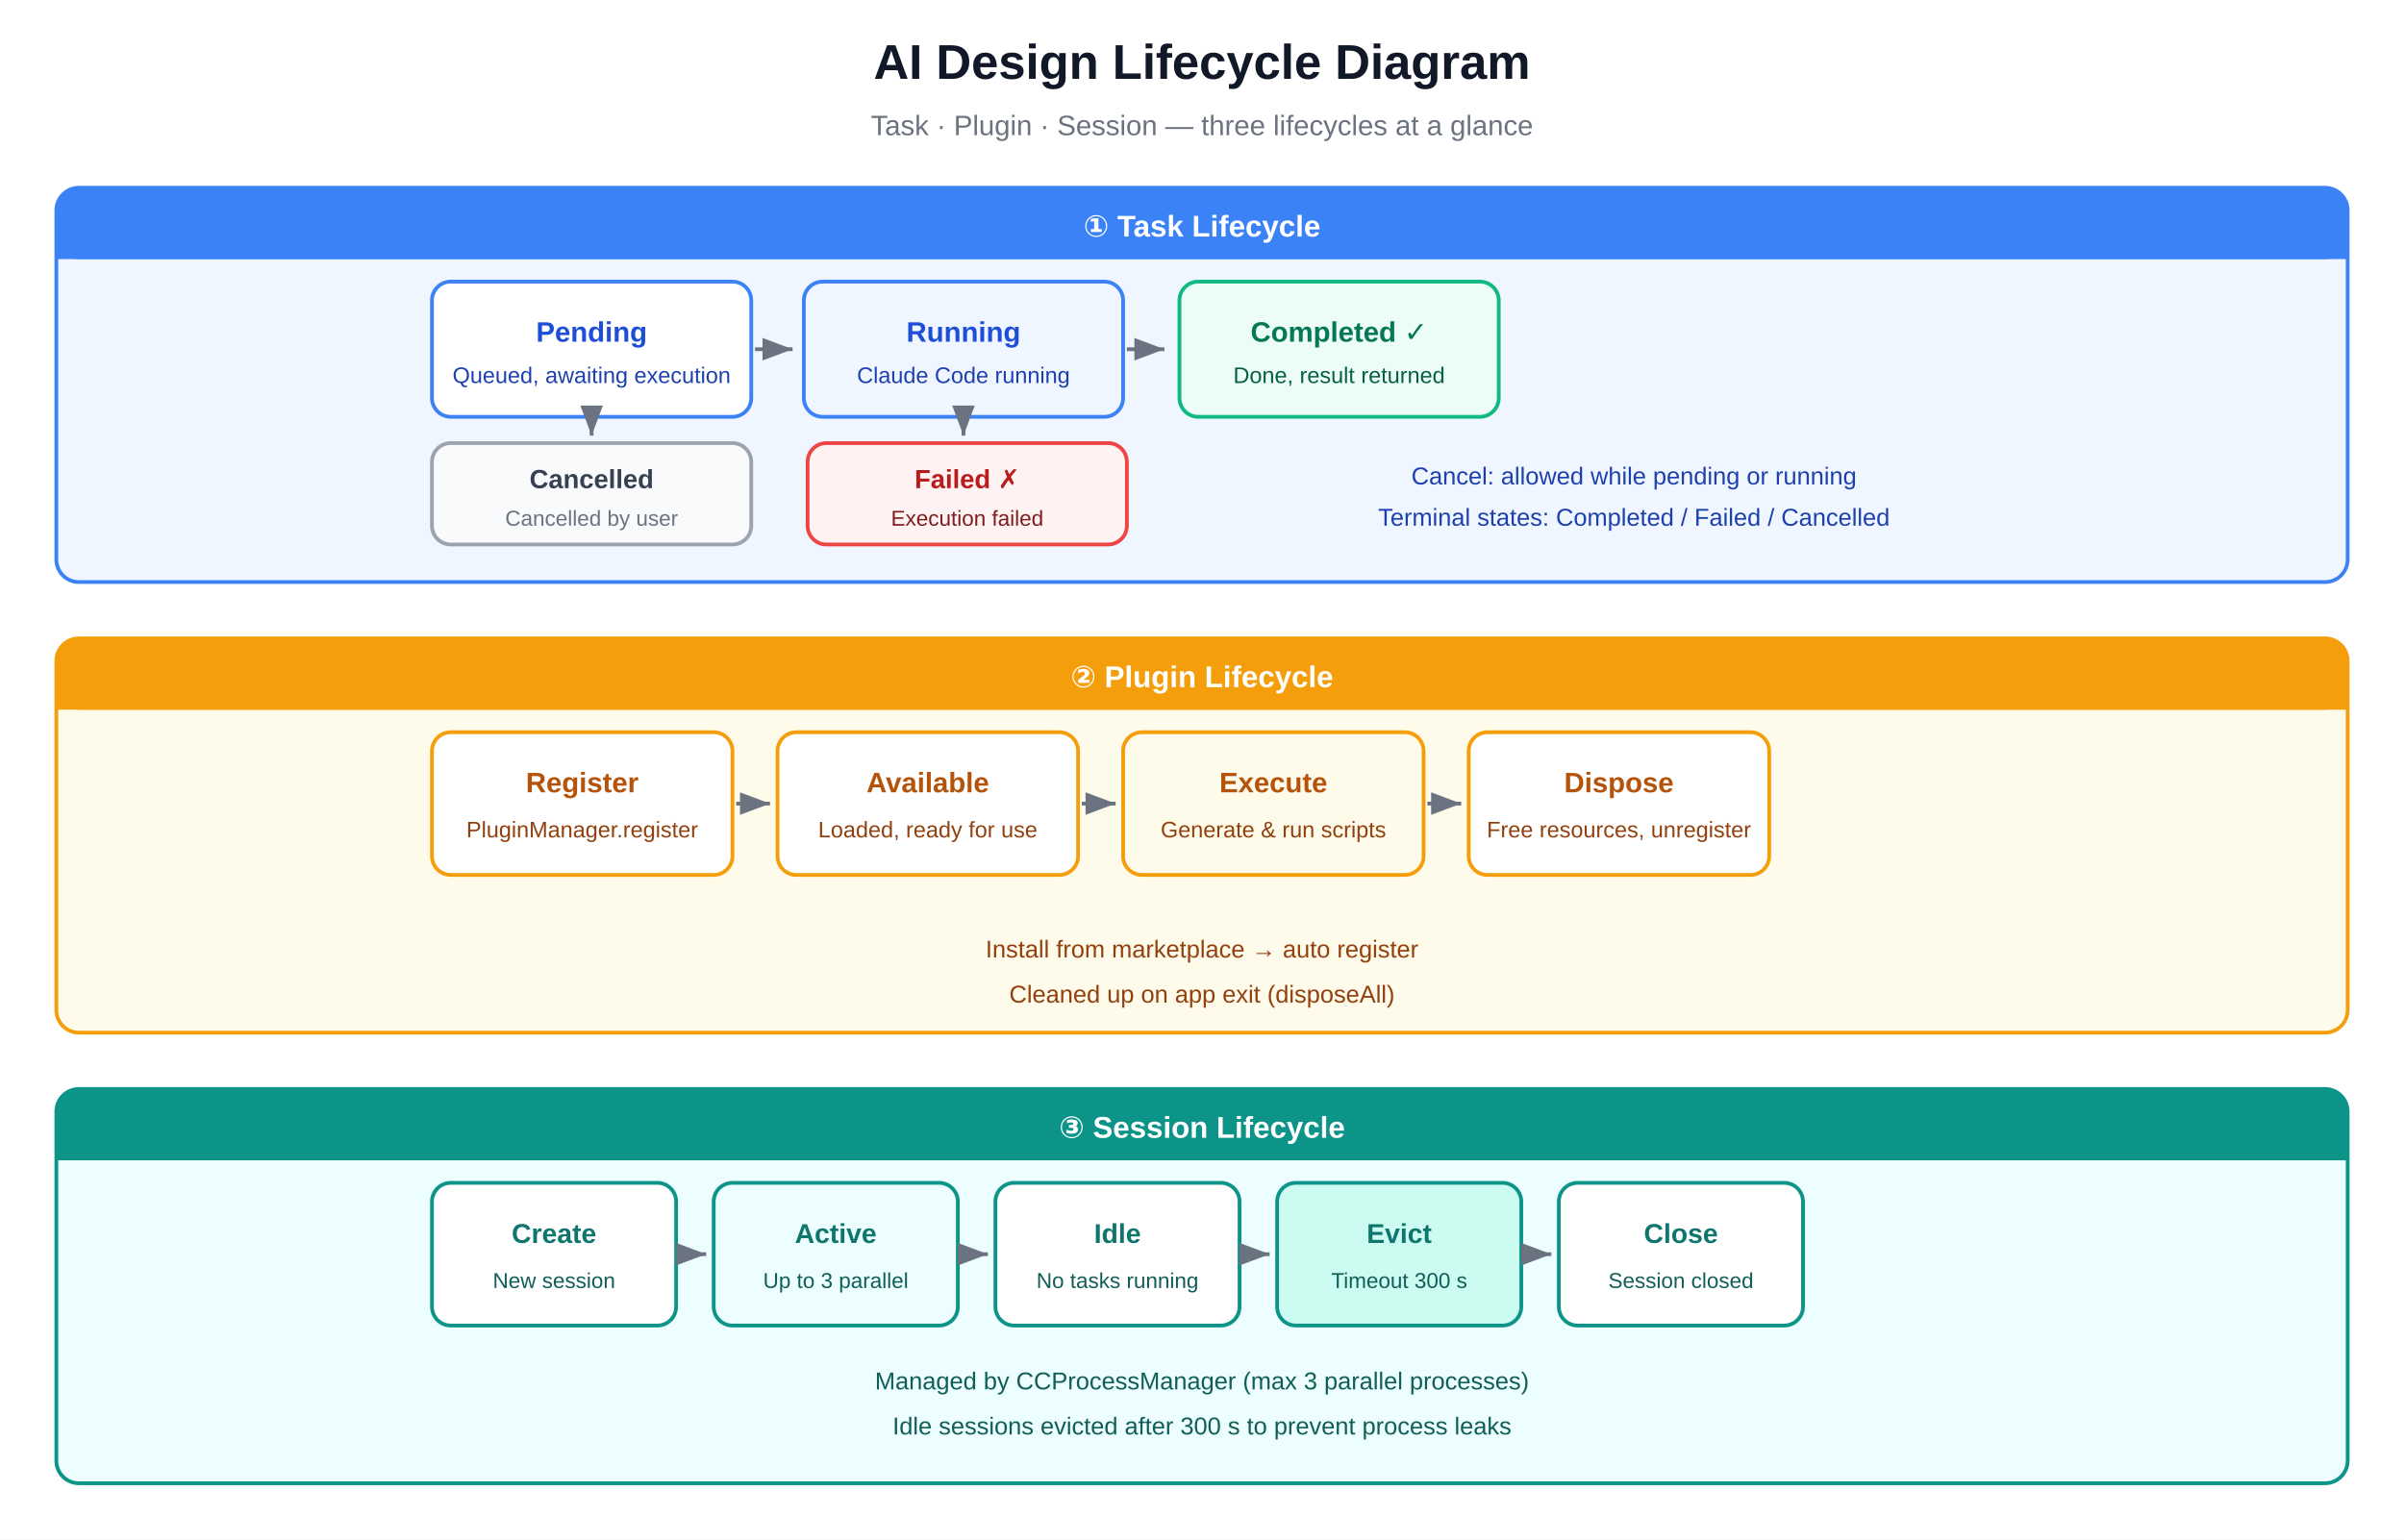
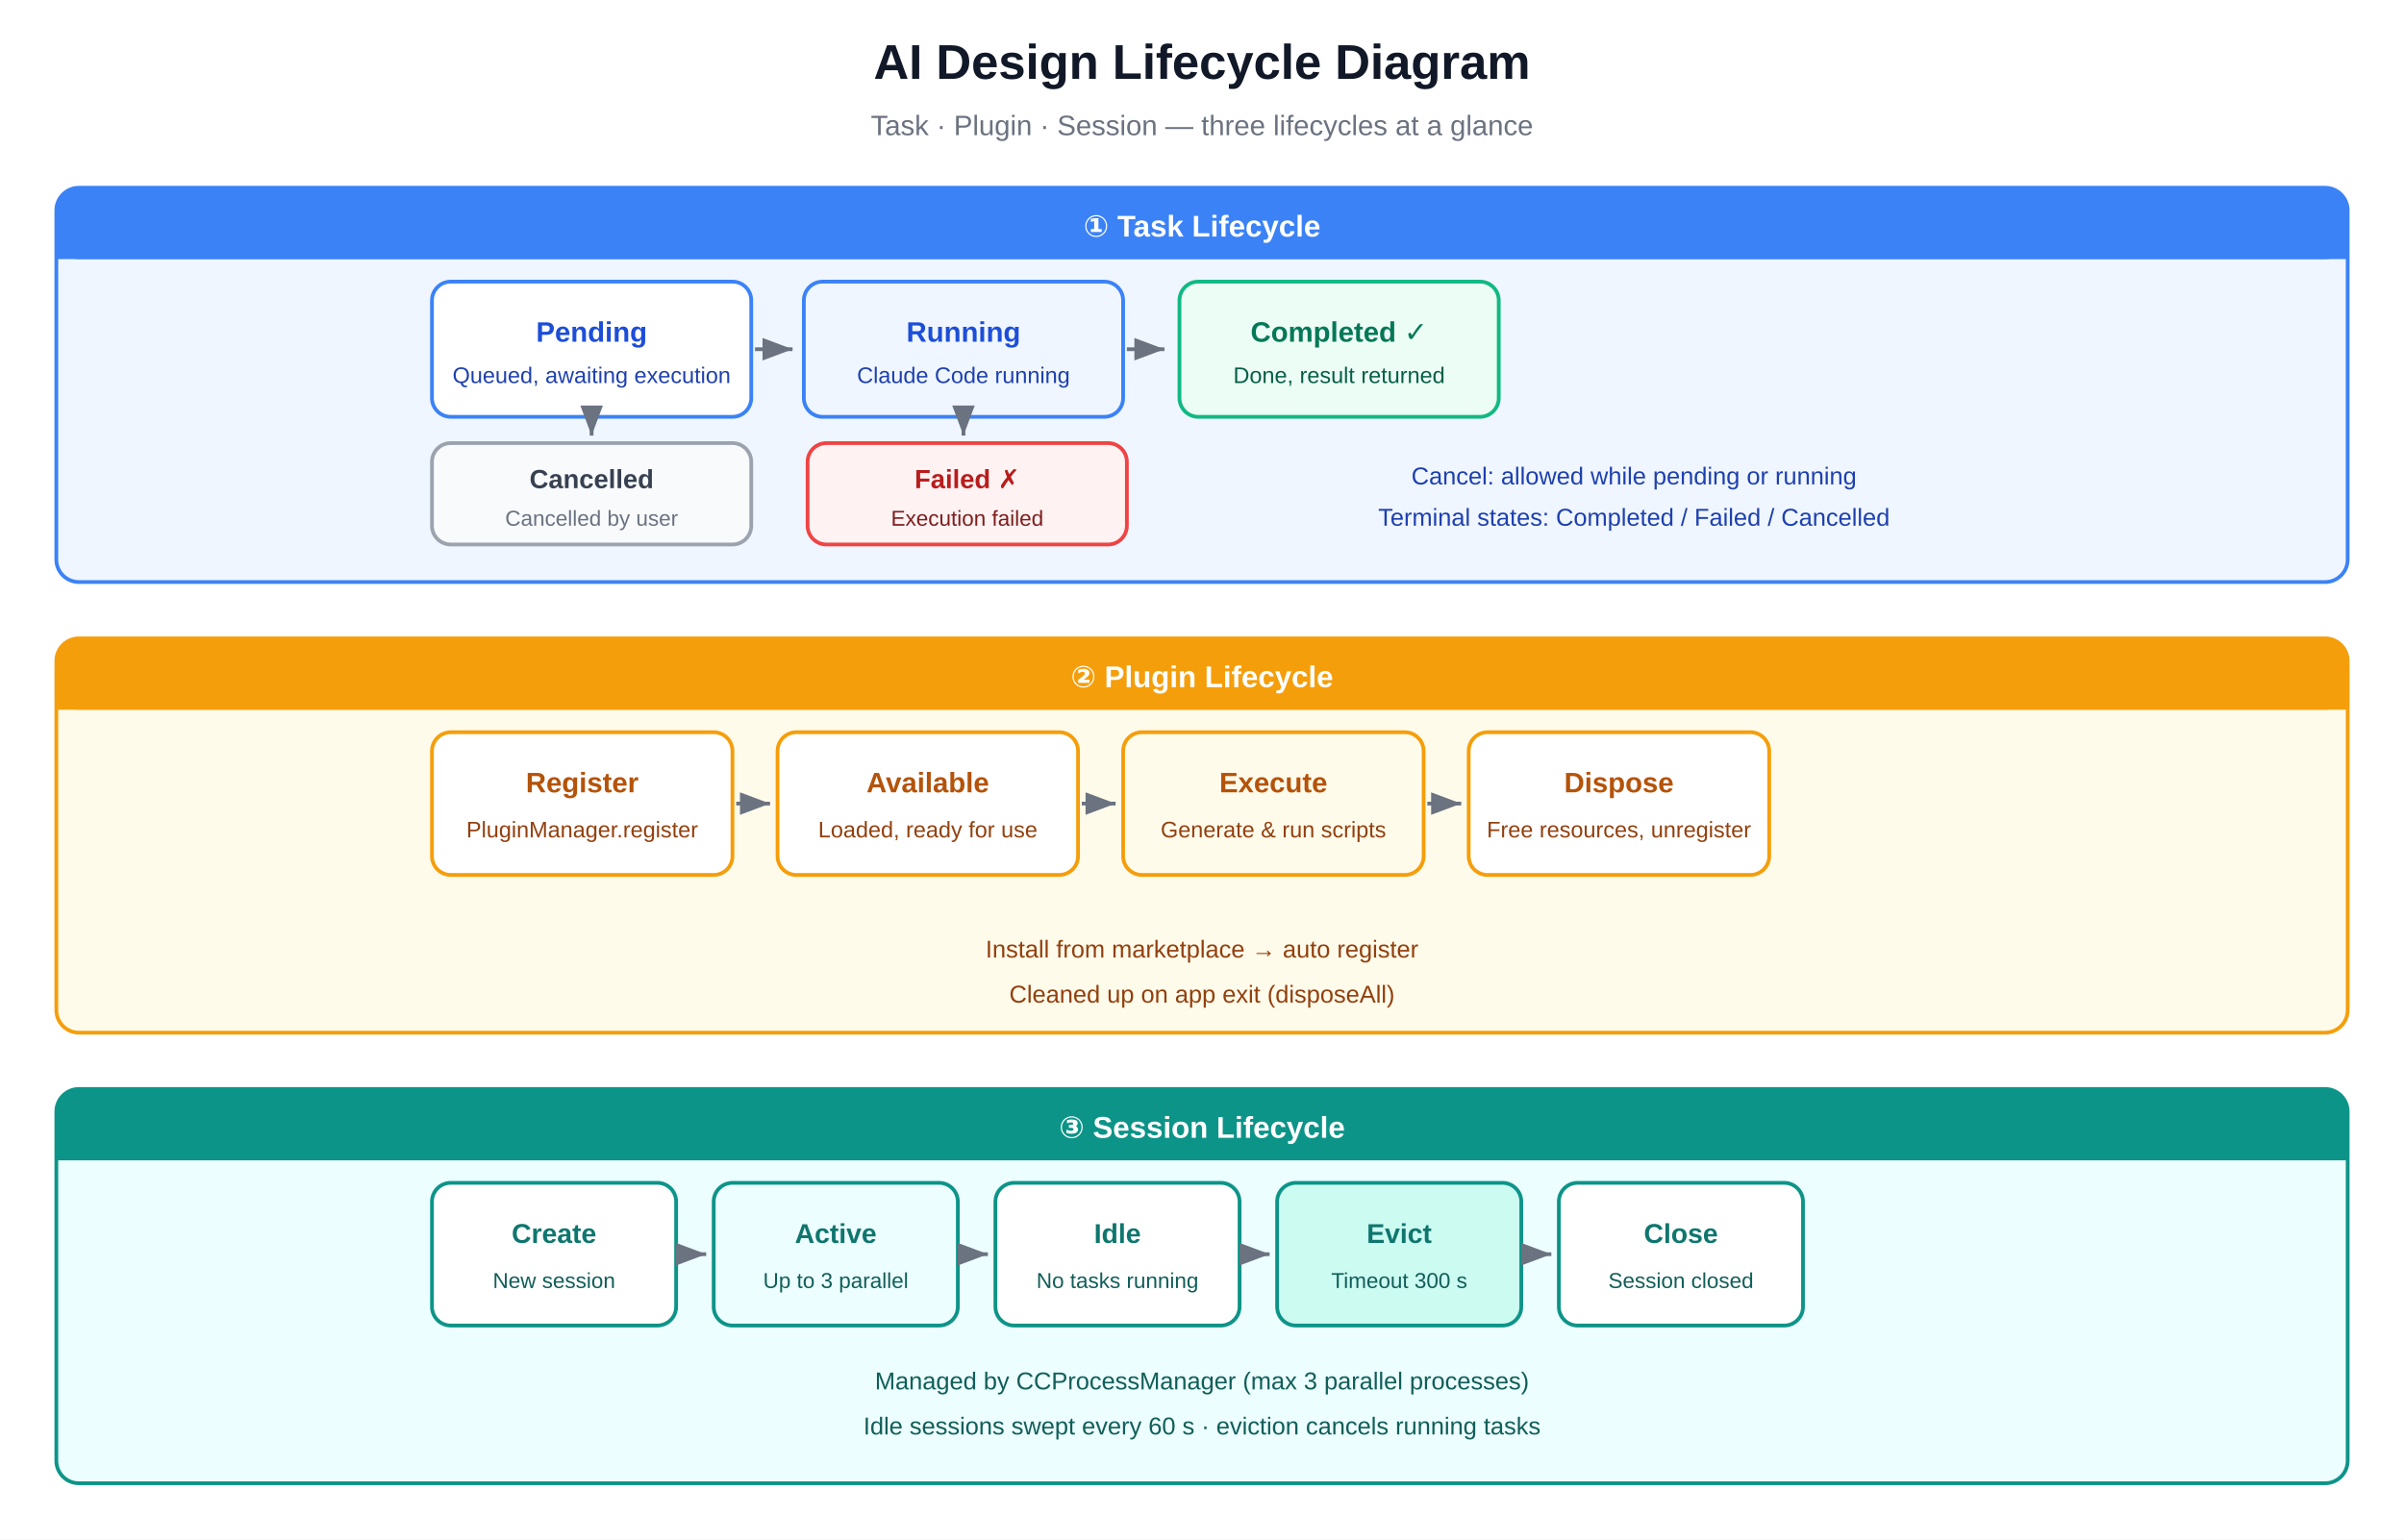
<svg xmlns="http://www.w3.org/2000/svg" width="1280" height="820" viewBox="0 0 1280 820" font-family="'Segoe UI','Helvetica Neue',Arial,sans-serif">
  <defs>
    <marker id="arrow" markerWidth="10" markerHeight="10" refX="8" refY="3" orient="auto">
      <path d="M0,0 L8,3 L0,6 Z" fill="#6b7280" />
    </marker>
    <style>
      .halo { paint-order: stroke; stroke: #ffffff; stroke-width: 4px; }
      .chip { fill: #ffffff; stroke: #d1d5db; stroke-width: 1.2; }
    </style>
  </defs>
  <rect width="1280" height="820" fill="#ffffff" />
  <text x="640" y="42" font-size="26" font-weight="bold" fill="#111827" text-anchor="middle">AI Design Lifecycle Diagram</text>
  <text x="640" y="72" font-size="15" fill="#6b7280" text-anchor="middle">Task · Plugin · Session — three lifecycles at a glance</text>
  <rect x="30" y="100" width="1220" height="210" rx="12" fill="#eff6ff" stroke="#3b82f6" stroke-width="2" />
  <rect x="30" y="100" width="1220" height="38" rx="12" fill="#3b82f6" />
  <rect x="30" y="125" width="1220" height="13" fill="#3b82f6" />
  <text x="640" y="126" font-size="16" font-weight="bold" fill="#ffffff" text-anchor="middle">① Task Lifecycle</text>
  <rect x="230" y="150" width="170" height="72" rx="10" fill="#ffffff" stroke="#3b82f6" stroke-width="2" />
  <text x="315" y="182" font-size="15" font-weight="bold" fill="#1d4ed8" text-anchor="middle">Pending</text>
  <text x="315" y="204" font-size="12" fill="#1e40af" text-anchor="middle">Queued, awaiting execution</text>
  <line x1="402" y1="186" x2="422" y2="186" stroke="#6b7280" stroke-width="2" marker-end="url(#arrow)" />
  <rect x="428" y="150" width="170" height="72" rx="10" fill="#eff6ff" stroke="#3b82f6" stroke-width="2" />
  <text x="513" y="182" font-size="15" font-weight="bold" fill="#1d4ed8" text-anchor="middle">Running</text>
  <text x="513" y="204" font-size="12" fill="#1e40af" text-anchor="middle">Claude Code running</text>
  <line x1="600" y1="186" x2="620" y2="186" stroke="#6b7280" stroke-width="2" marker-end="url(#arrow)" />
  <rect x="628" y="150" width="170" height="72" rx="10" fill="#ecfdf5" stroke="#10b981" stroke-width="2" />
  <text x="713" y="182" font-size="15" font-weight="bold" fill="#047857" text-anchor="middle">Completed ✓</text>
  <text x="713" y="204" font-size="12" fill="#065f46" text-anchor="middle">Done, result returned</text>
  <line x1="315" y1="222" x2="315" y2="232" stroke="#6b7280" stroke-width="2" marker-end="url(#arrow)" />
  <rect x="230" y="236" width="170" height="54" rx="10" fill="#f8fafc" stroke="#9ca3af" stroke-width="2" />
  <text x="315" y="260" font-size="14" font-weight="bold" fill="#374151" text-anchor="middle">Cancelled</text>
  <text x="315" y="280" font-size="11.5" fill="#6b7280" text-anchor="middle">Cancelled by user</text>
  <line x1="513" y1="222" x2="513" y2="232" stroke="#6b7280" stroke-width="2" marker-end="url(#arrow)" />
  <rect x="430" y="236" width="170" height="54" rx="10" fill="#fef2f2" stroke="#ef4444" stroke-width="2" />
  <text x="515" y="260" font-size="14" font-weight="bold" fill="#b91c1c" text-anchor="middle">Failed ✗</text>
  <text x="515" y="280" font-size="11.5" fill="#7f1d1d" text-anchor="middle">Execution failed</text>
  <text x="870" y="258" font-size="13" fill="#1e40af" text-anchor="middle">Cancel: allowed while pending or running</text>
  <text x="870" y="280" font-size="13" fill="#1e40af" text-anchor="middle">Terminal states: Completed / Failed / Cancelled</text>
  <rect x="30" y="340" width="1220" height="210" rx="12" fill="#fffbeb" stroke="#f59e0b" stroke-width="2" />
  <rect x="30" y="340" width="1220" height="38" rx="12" fill="#f59e0b" />
  <rect x="30" y="365" width="1220" height="13" fill="#f59e0b" />
  <text x="640" y="366" font-size="16" font-weight="bold" fill="#ffffff" text-anchor="middle">② Plugin Lifecycle</text>
  <rect x="230" y="390" width="160" height="76" rx="10" fill="#ffffff" stroke="#f59e0b" stroke-width="2" />
  <text x="310" y="422" font-size="15" font-weight="bold" fill="#b45309" text-anchor="middle">Register</text>
  <text x="310" y="446" font-size="12" fill="#92400e" text-anchor="middle">PluginManager.register</text>
  <line x1="392" y1="428" x2="410" y2="428" stroke="#6b7280" stroke-width="2" marker-end="url(#arrow)" />
  <rect x="414" y="390" width="160" height="76" rx="10" fill="#ffffff" stroke="#f59e0b" stroke-width="2" />
  <text x="494" y="422" font-size="15" font-weight="bold" fill="#b45309" text-anchor="middle">Available</text>
  <text x="494" y="446" font-size="12" fill="#92400e" text-anchor="middle">Loaded, ready for use</text>
  <line x1="576" y1="428" x2="594" y2="428" stroke="#6b7280" stroke-width="2" marker-end="url(#arrow)" />
  <rect x="598" y="390" width="160" height="76" rx="10" fill="#fffbeb" stroke="#f59e0b" stroke-width="2" />
  <text x="678" y="422" font-size="15" font-weight="bold" fill="#b45309" text-anchor="middle">Execute</text>
  <text x="678" y="446" font-size="12" fill="#92400e" text-anchor="middle">Generate &amp; run scripts</text>
  <line x1="760" y1="428" x2="778" y2="428" stroke="#6b7280" stroke-width="2" marker-end="url(#arrow)" />
  <rect x="782" y="390" width="160" height="76" rx="10" fill="#ffffff" stroke="#f59e0b" stroke-width="2" />
  <text x="862" y="422" font-size="15" font-weight="bold" fill="#b45309" text-anchor="middle">Dispose</text>
  <text x="862" y="446" font-size="12" fill="#92400e" text-anchor="middle">Free resources, unregister</text>
  <text x="640" y="510" font-size="13" fill="#92400e" text-anchor="middle">Install from marketplace → auto register</text>
  <text x="640" y="534" font-size="13" fill="#92400e" text-anchor="middle">Cleaned up on app exit (disposeAll)</text>
  <rect x="30" y="580" width="1220" height="210" rx="12" fill="#ecfeff" stroke="#0d9488" stroke-width="2" />
  <rect x="30" y="580" width="1220" height="38" rx="12" fill="#0d9488" />
  <rect x="30" y="605" width="1220" height="13" fill="#0d9488" />
  <text x="640" y="606" font-size="16" font-weight="bold" fill="#ffffff" text-anchor="middle">③ Session Lifecycle</text>
  <rect x="230" y="630" width="130" height="76" rx="10" fill="#ffffff" stroke="#0d9488" stroke-width="2" />
  <text x="295" y="662" font-size="14.5" font-weight="bold" fill="#0f766e" text-anchor="middle">Create</text>
  <text x="295" y="686" font-size="11.5" fill="#115e59" text-anchor="middle">New session</text>
  <line x1="362" y1="668" x2="376" y2="668" stroke="#6b7280" stroke-width="2" marker-end="url(#arrow)" />
  <rect x="380" y="630" width="130" height="76" rx="10" fill="#ecfeff" stroke="#0d9488" stroke-width="2" />
  <text x="445" y="662" font-size="14.5" font-weight="bold" fill="#0f766e" text-anchor="middle">Active</text>
  <text x="445" y="686" font-size="11.5" fill="#115e59" text-anchor="middle">Up to 3 parallel</text>
  <line x1="512" y1="668" x2="526" y2="668" stroke="#6b7280" stroke-width="2" marker-end="url(#arrow)" />
  <rect x="530" y="630" width="130" height="76" rx="10" fill="#ffffff" stroke="#0d9488" stroke-width="2" />
  <text x="595" y="662" font-size="14.5" font-weight="bold" fill="#0f766e" text-anchor="middle">Idle</text>
  <text x="595" y="686" font-size="11.5" fill="#115e59" text-anchor="middle">No tasks running</text>
  <line x1="662" y1="668" x2="676" y2="668" stroke="#6b7280" stroke-width="2" marker-end="url(#arrow)" />
  <rect x="680" y="630" width="130" height="76" rx="10" fill="#ccfbf1" stroke="#0d9488" stroke-width="2" />
  <text x="745" y="662" font-size="14.5" font-weight="bold" fill="#0f766e" text-anchor="middle">Evict</text>
  <text x="745" y="686" font-size="11.5" fill="#115e59" text-anchor="middle">Timeout 300 s</text>
  <line x1="812" y1="668" x2="826" y2="668" stroke="#6b7280" stroke-width="2" marker-end="url(#arrow)" />
  <rect x="830" y="630" width="130" height="76" rx="10" fill="#ffffff" stroke="#0d9488" stroke-width="2" />
  <text x="895" y="662" font-size="14.5" font-weight="bold" fill="#0f766e" text-anchor="middle">Close</text>
  <text x="895" y="686" font-size="11.5" fill="#115e59" text-anchor="middle">Session closed</text>
  <text x="640" y="740" font-size="13" fill="#115e59" text-anchor="middle">Managed by CCProcessManager (max 3 parallel processes)</text>
-   <text x="640" y="764" font-size="13" fill="#115e59" text-anchor="middle">Idle sessions evicted after 300 s to prevent process leaks</text>
+   <text x="640" y="764" font-size="13" fill="#115e59" text-anchor="middle">Idle sessions swept every 60 s · eviction cancels running tasks</text>
</svg>
